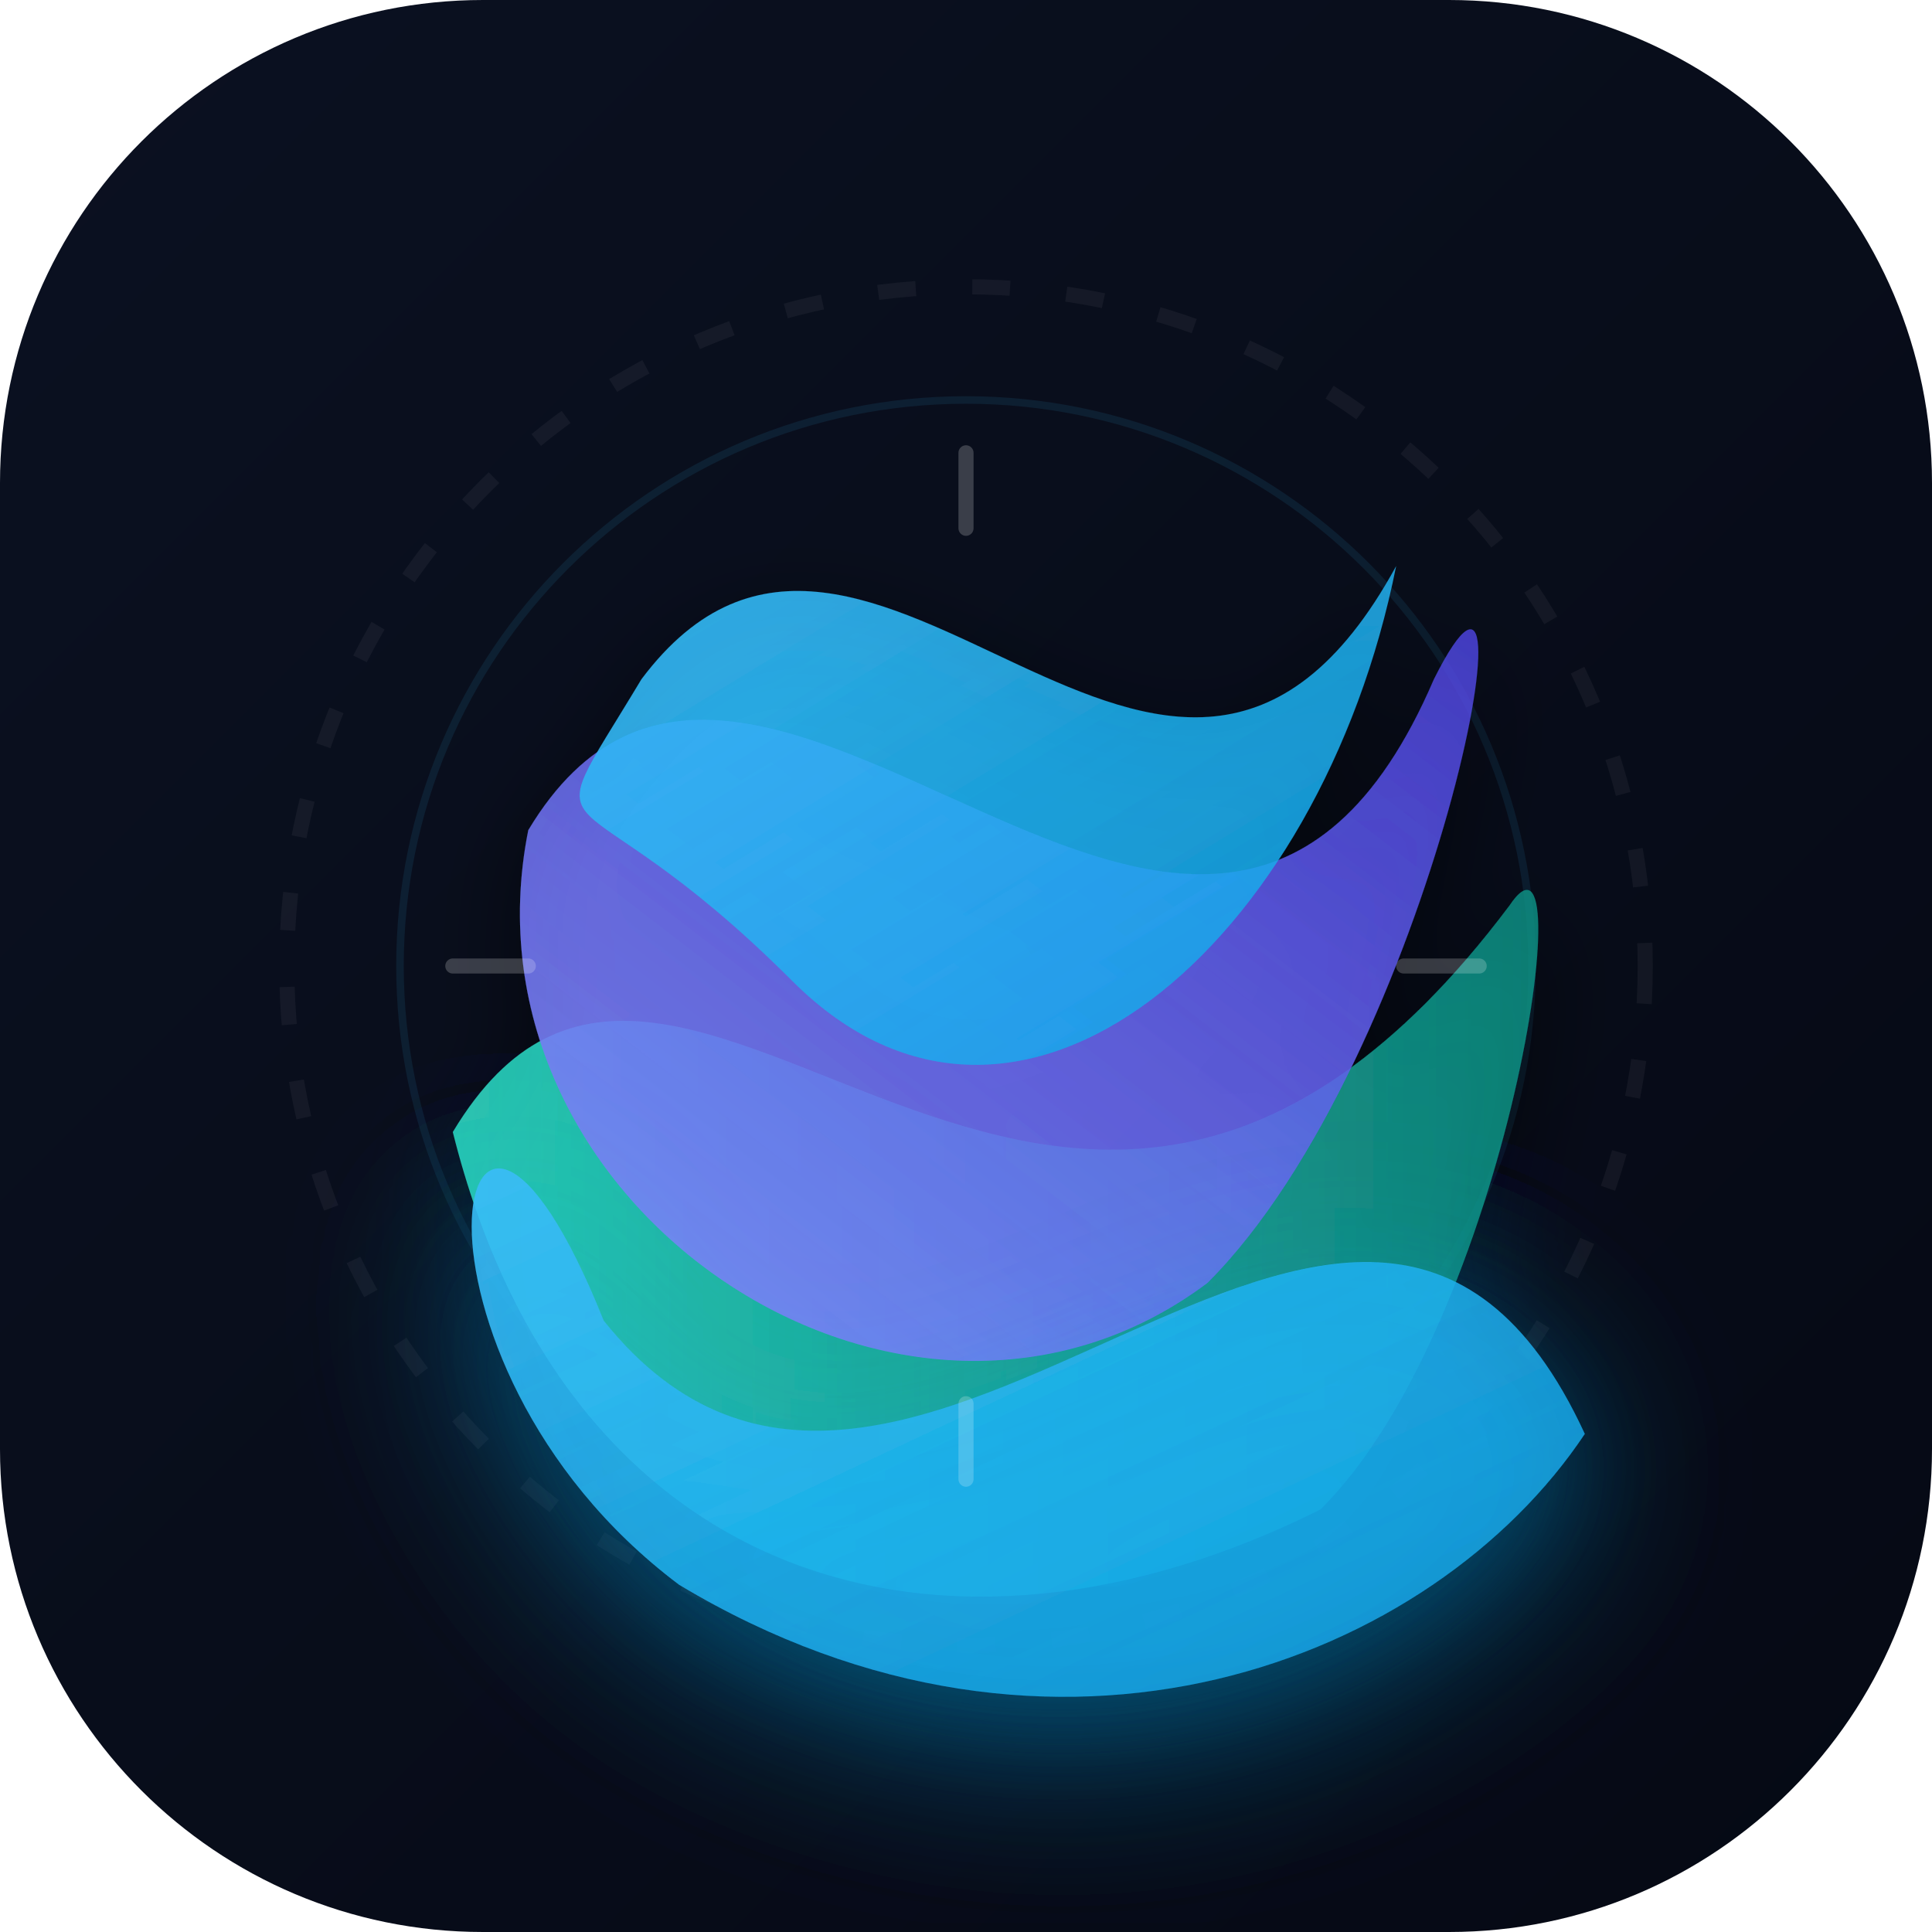
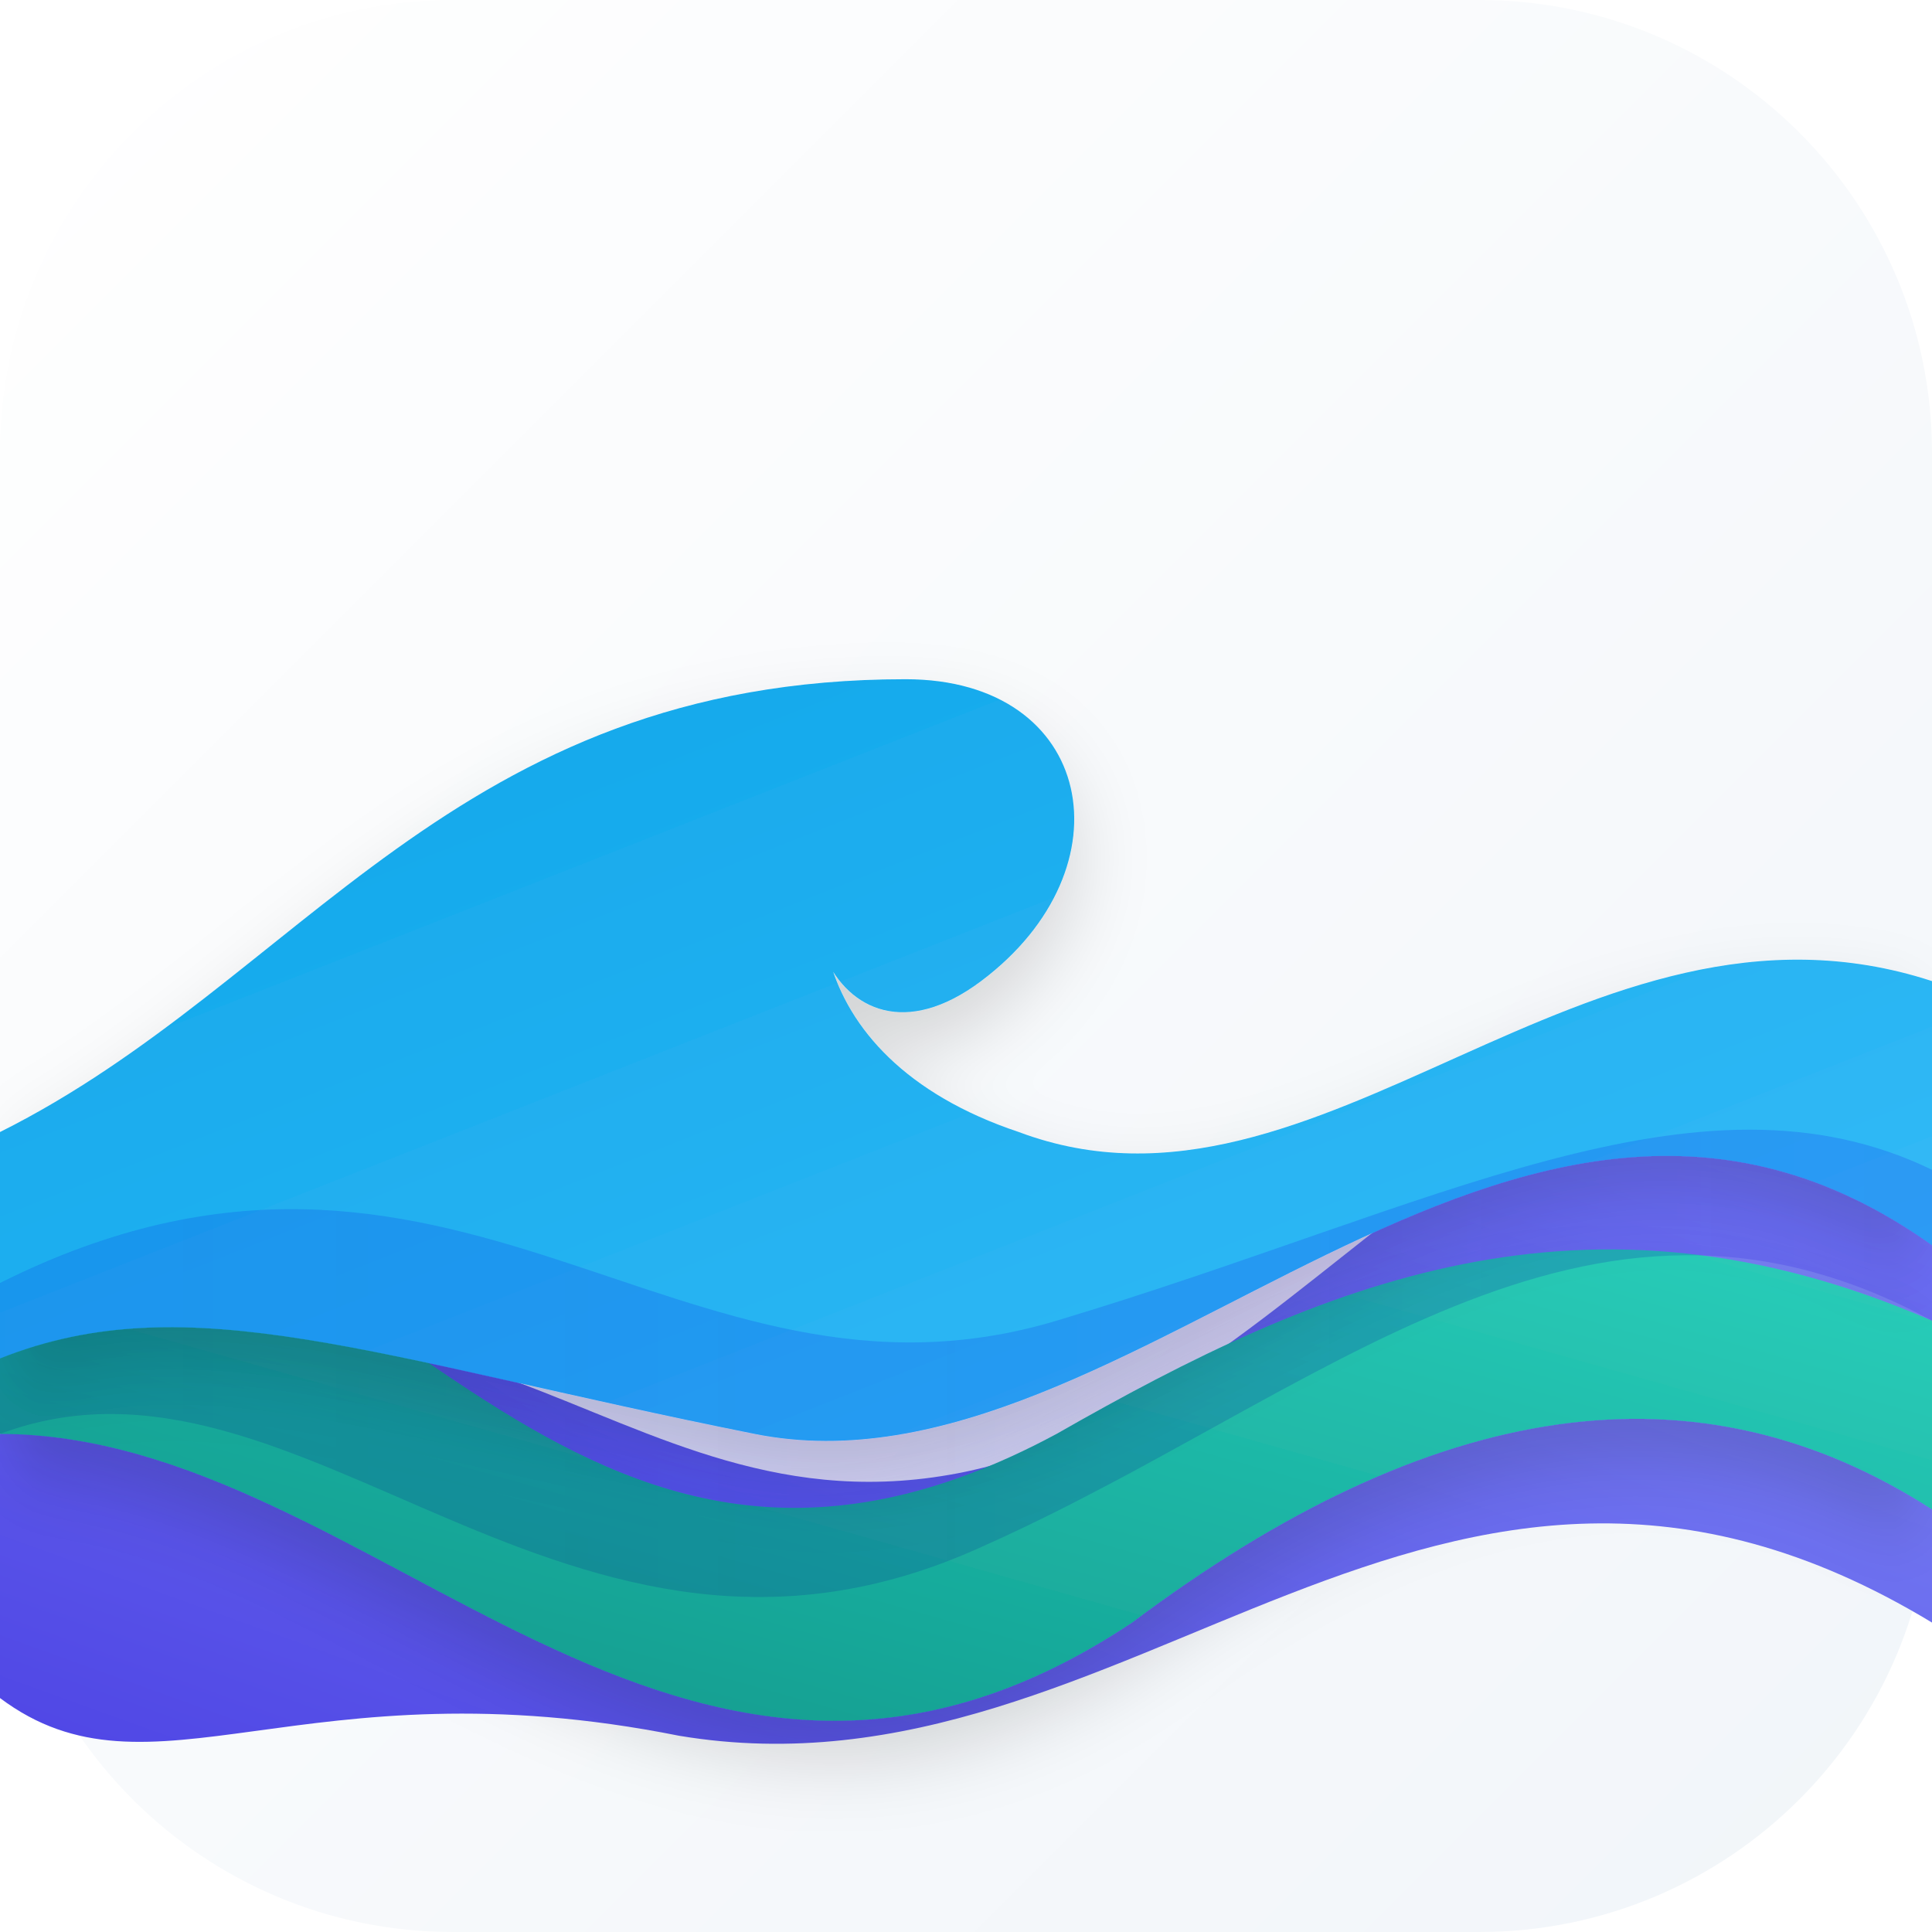
<svg xmlns="http://www.w3.org/2000/svg" viewBox="0 0 512 512">
  <defs>
-     <linearGradient id="bgGrad" x1="0%" y1="0%" x2="100%" y2="100%">
-       <stop offset="0%" style="stop-color:#0B1121;stop-opacity:1" />
-       <stop offset="100%" style="stop-color:#050914;stop-opacity:1" />
+     <linearGradient id="bgGradLight" x1="0%" y1="0%" x2="100%" y2="100%">
+       <stop offset="0%" style="stop-color:#ffffff;stop-opacity:1" />
+       <stop offset="100%" style="stop-color:#f1f5f9;stop-opacity:1" />
    </linearGradient>
-     <linearGradient id="wave1Grad" x1="0%" y1="0%" x2="100%" y2="100%">
-       <stop offset="0%" style="stop-color:#38BDF8;stop-opacity:0.9" />
-       <stop offset="100%" style="stop-color:#0EA5E9;stop-opacity:0.8" />
+     <linearGradient id="purpleGrad" x1="0%" y1="100%" x2="100%" y2="0%">
+       <stop offset="0%" style="stop-color:#4F46E5;stop-opacity:1" />
+       <stop offset="100%" style="stop-color:#818CF8;stop-opacity:1" />
    </linearGradient>
-     <linearGradient id="wave2Grad" x1="0%" y1="100%" x2="100%" y2="0%">
-       <stop offset="0%" style="stop-color:#818CF8;stop-opacity:0.9" />
-       <stop offset="100%" style="stop-color:#4F46E5;stop-opacity:0.8" />
+     <linearGradient id="tealGrad" x1="0%" y1="100%" x2="100%" y2="0%">
+       <stop offset="0%" style="stop-color:#0D9488;stop-opacity:1" />
+       <stop offset="100%" style="stop-color:#2DD4BF;stop-opacity:1" />
    </linearGradient>
-     <linearGradient id="wave3Grad" x1="0%" y1="50%" x2="100%" y2="50%">
-       <stop offset="0%" style="stop-color:#2DD4BF;stop-opacity:0.9" />
-       <stop offset="100%" style="stop-color:#0D9488;stop-opacity:0.8" />
+     <linearGradient id="cyanGrad" x1="0%" y1="0%" x2="100%" y2="100%">
+       <stop offset="0%" style="stop-color:#0EA5E9;stop-opacity:1" />
+       <stop offset="100%" style="stop-color:#38BDF8;stop-opacity:1" />
    </linearGradient>
-     <filter id="glow" x="-50%" y="-50%" width="200%" height="200%">
-       <feDropShadow dx="0" dy="12" stdDeviation="24" flood-color="#0EA5E9" flood-opacity="0.4" />
-     </filter>
-     <filter id="shadow" x="-20%" y="-20%" width="140%" height="140%">
-       <feDropShadow dx="0" dy="8" stdDeviation="12" flood-color="#000" flood-opacity="0.6" />
+     <linearGradient id="lightPurpleGrad" x1="0%" y1="0%" x2="100%" y2="0%">
+       <stop offset="0%" style="stop-color:#818CF8;stop-opacity:0.8" />
+       <stop offset="100%" style="stop-color:#A78BFA;stop-opacity:0.9" />
+     </linearGradient>
+     <filter id="dropShadow" x="-20%" y="-20%" width="140%" height="140%">
+       <feDropShadow dx="0" dy="10" stdDeviation="10" flood-color="#000000" flood-opacity="0.15" />
    </filter>
  </defs>
-   <rect width="512" height="512" rx="128" fill="url(#bgGrad)" />
-   <circle cx="256" cy="256" r="180" fill="none" stroke="rgba(255,255,255,0.05)" stroke-width="4" stroke-dasharray="10 15" />
-   <circle cx="256" cy="256" r="150" fill="none" stroke="rgba(56, 189, 248, 0.1)" stroke-width="2" />
-   <g filter="url(#shadow)">
-     <path d="M 120 300 C 180 200, 280 400, 400 240 C 420 210, 400 350, 350 400 C 250 450, 150 420, 120 300 Z" fill="url(#wave3Grad)" />
-     <path d="M 140 220 C 200 120, 320 320, 380 180 C 410 120, 380 280, 320 340 C 240 400, 120 320, 140 220 Z" fill="url(#wave2Grad)" />
-     <path d="M 160 350 C 240 450, 360 250, 420 380 C 380 440, 280 480, 180 420 C 100 360, 120 250, 160 350 Z" fill="url(#wave1Grad)" filter="url(#glow)" />
-     <path d="M 170 180 C 230 100, 310 260, 370 150 C 350 250, 270 320, 210 260 C 150 200, 140 230, 170 180 Z" fill="url(#wave1Grad)" />
+   <rect width="512" height="512" rx="120" fill="url(#bgGradLight)" />
+   <g transform="translate(0, 30)">
+     <path d="M 0 350 C 120 280, 160 380, 256 360 C 350 340, 400 220, 512 250 L 512 400 C 380 320, 300 450, 180 430 C 80 410, 40 450, 0 420 Z" fill="url(#purpleGrad)" />
+     <path d="M 0 280 C 100 280, 150 420, 280 350 C 350 310, 420 280, 512 320 L 512 370 C 450 330, 380 340, 300 400 C 180 480, 100 350, 0 350 Z" fill="url(#tealGrad)" filter="url(#dropShadow)" />
+     <path d="M 0 270 C 80 230, 120 150, 240 150 C 290 150, 300 200, 260 230 C 220 260, 200 200, 230 180 C 210 200, 210 250, 270 270 C 350 300, 420 200, 512 230 L 512 300 C 400 220, 300 370, 200 350 C 100 330, 50 310, 0 330 Z" fill="url(#cyanGrad)" filter="url(#dropShadow)" />
+     <path d="M 0 310 C 120 250, 180 350, 280 320 C 380 290, 450 250, 512 280 L 512 320 C 420 270, 350 340, 260 380 C 150 430, 80 320, 0 350 Z" fill="url(#lightPurpleGrad)" style="mix-blend-mode: multiply;" opacity="0.4" />
  </g>
-   <path d="M 256 120 L 256 140 M 256 372 L 256 392 M 120 256 L 140 256 M 372 256 L 392 256" stroke="rgba(255,255,255,0.2)" stroke-width="4" stroke-linecap="round" />
</svg>
